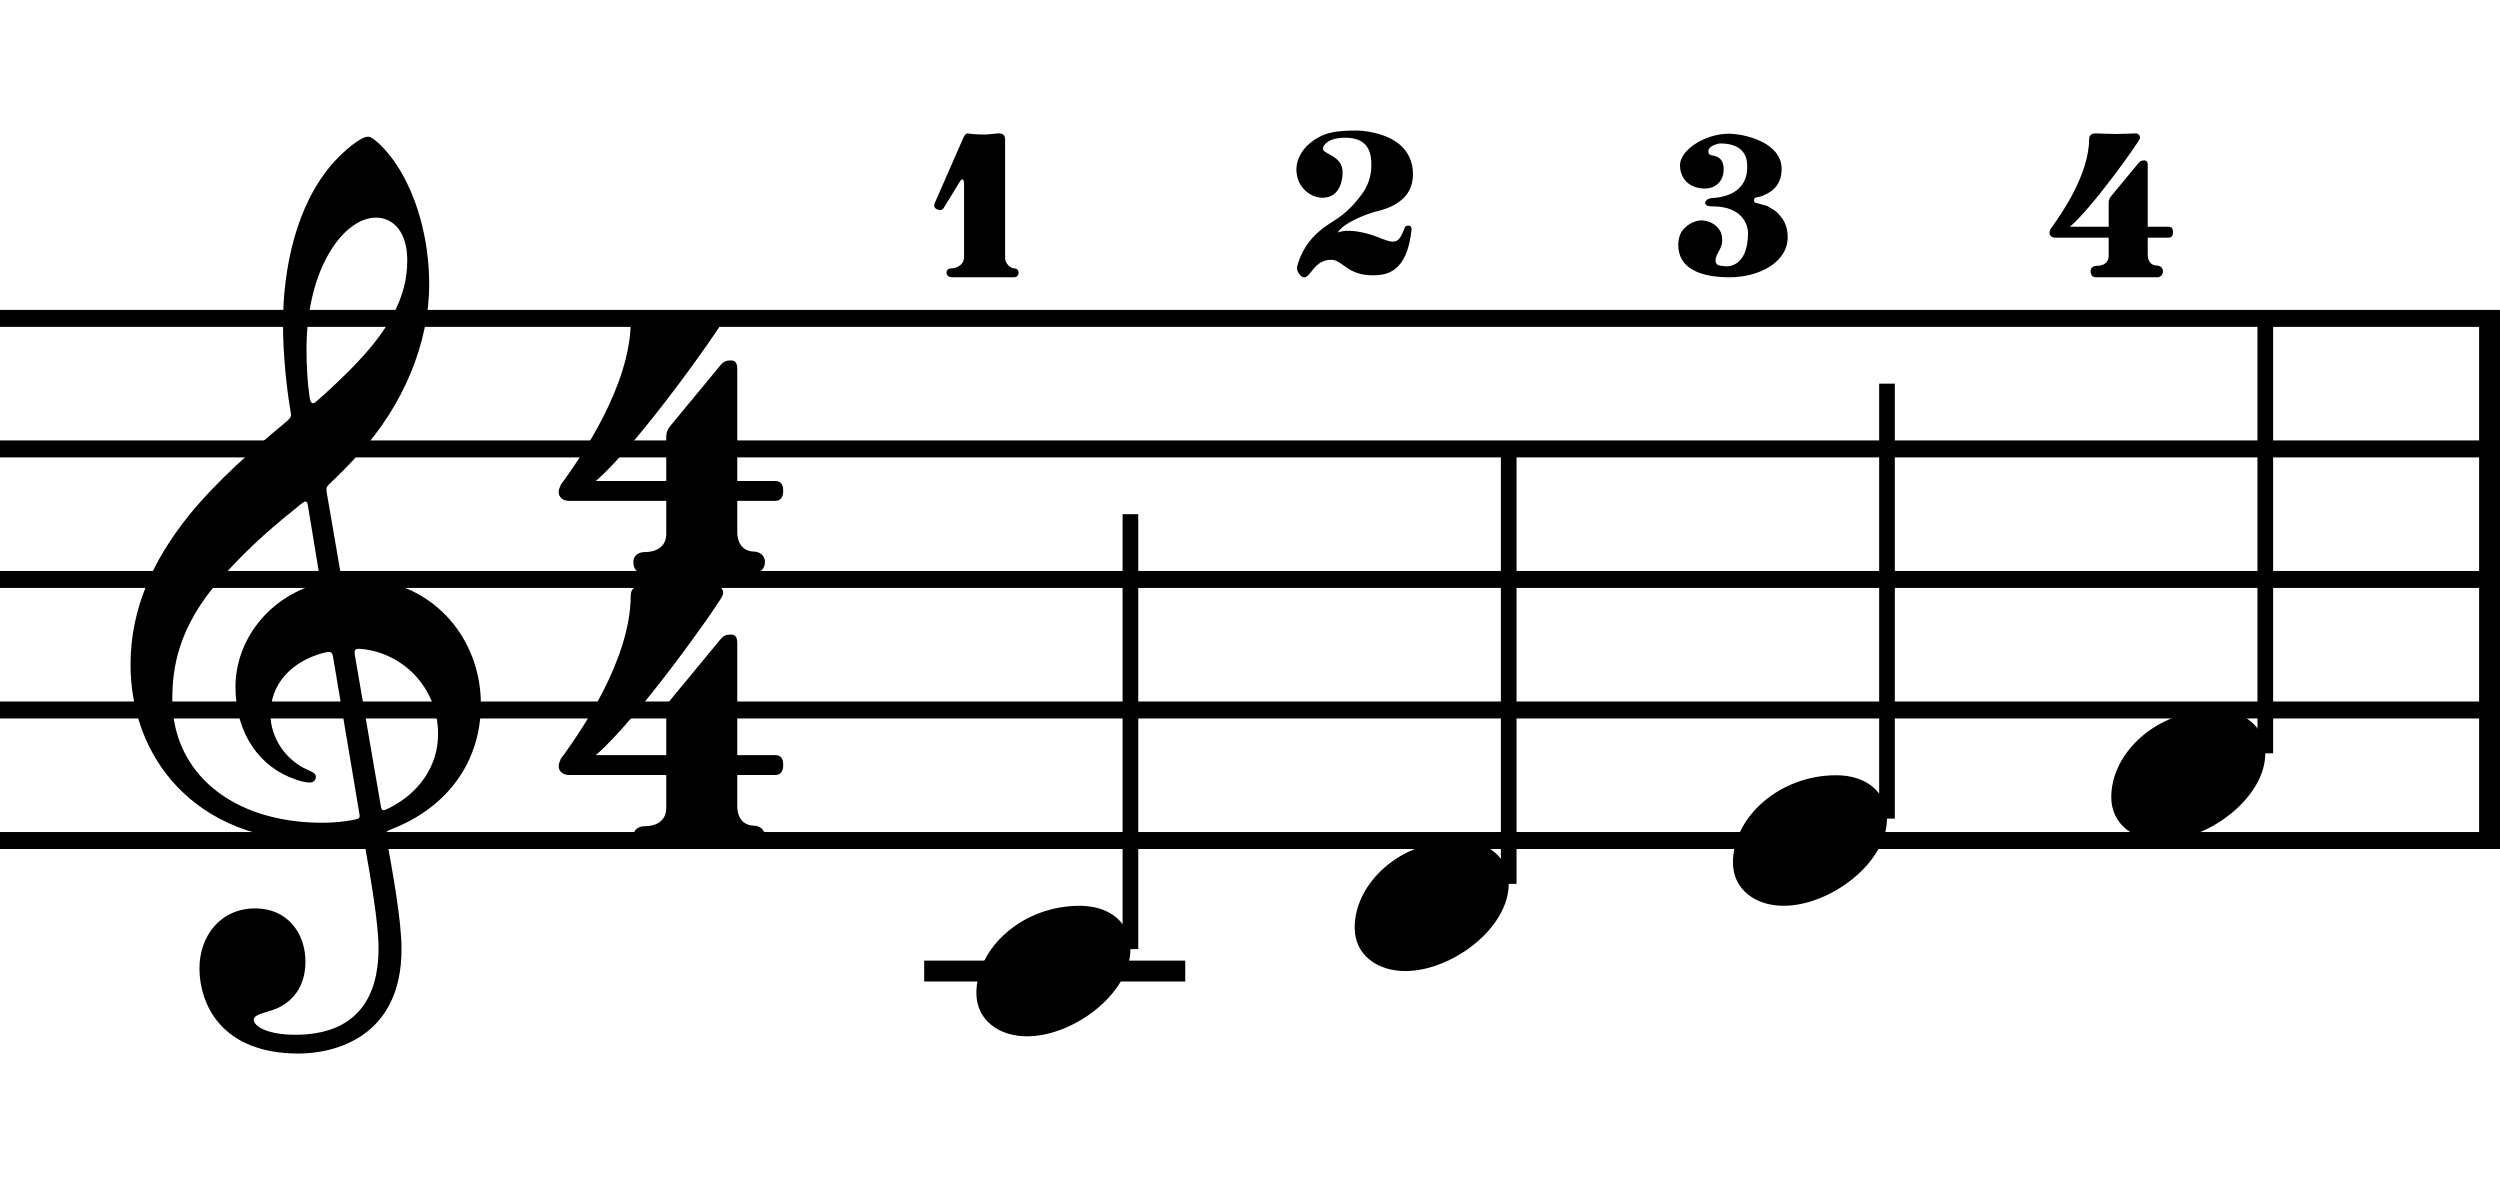
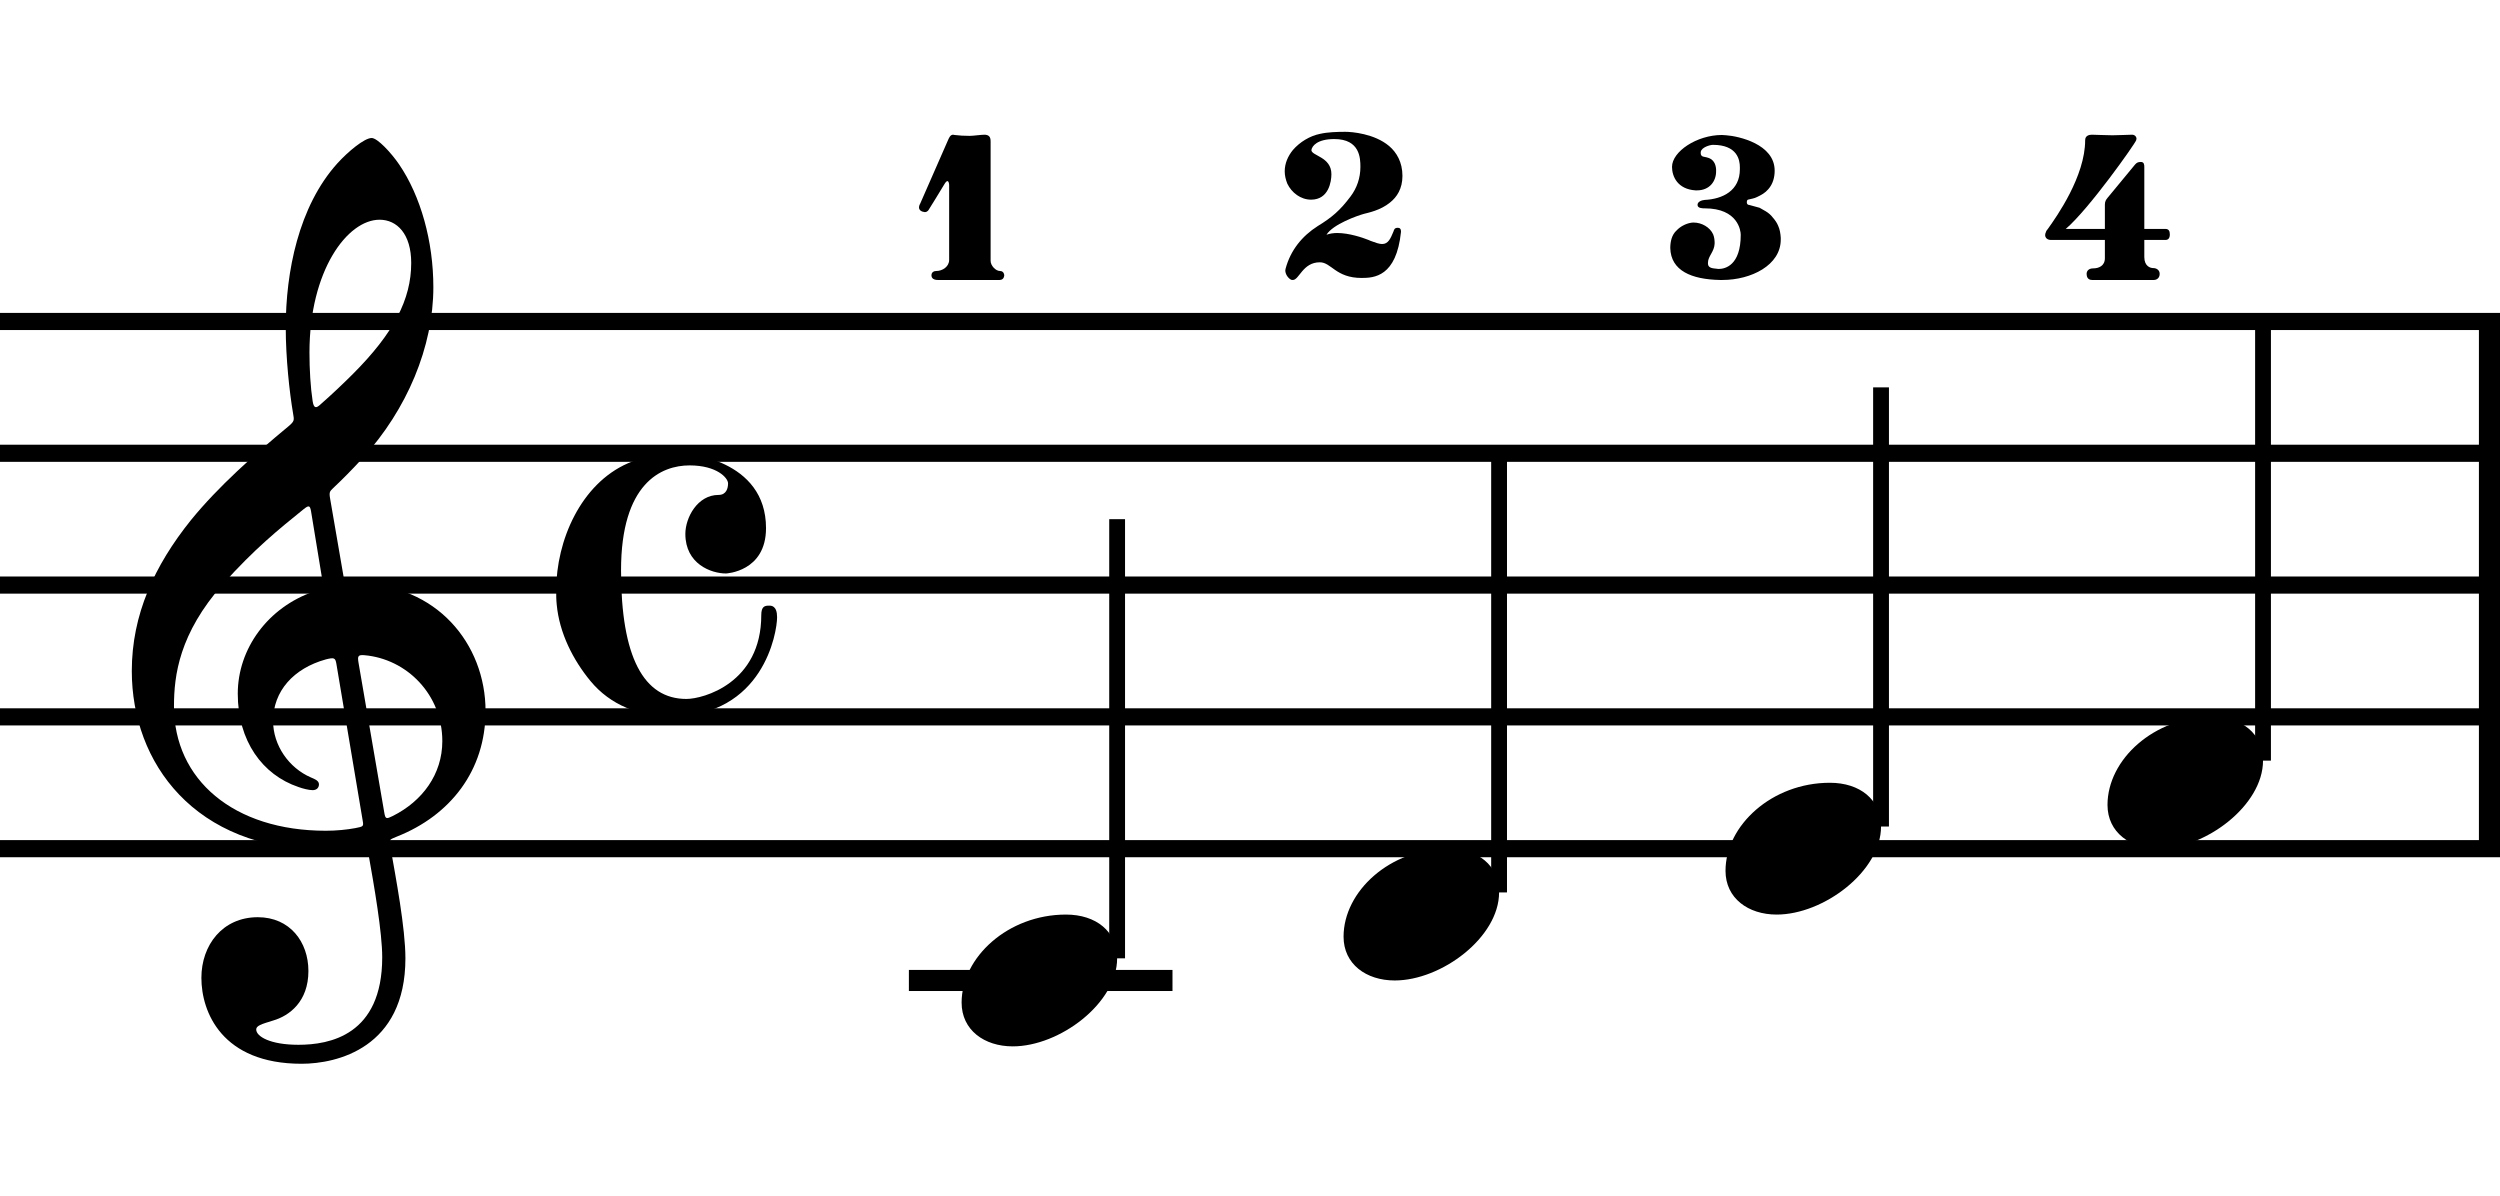
- <svg xmlns="http://www.w3.org/2000/svg" width="86.185pt" height="40.82pt" viewBox="0 0 86.185 40.82" role="img" color="#000">
+ <svg xmlns="http://www.w3.org/2000/svg" width="85.357pt" height="40.82pt" viewBox="0 0 85.357 40.82" role="img" color="#000">
  <defs>
    <path id="music-74" d="M1.504 1.66C1.496 1.708 1.504 1.712 1.528 1.736C1.592 1.796 1.676 1.88 1.752 1.964C2.088 2.332 2.288 2.808 2.288 3.26C2.288 3.608 2.192 3.952 2.028 4.192C1.968 4.28 1.864 4.392 1.82 4.392C1.764 4.392 1.64 4.288 1.56 4.2C1.264 3.872 1.168 3.372 1.168 2.956C1.168 2.724 1.196 2.464 1.224 2.3C1.232 2.252 1.236 2.244 1.188 2.204C0.932 1.992 0.656 1.748 0.448 1.492C0.172 1.148 0 0.776 0 0.348C0 -0.348 0.476 -1.008 1.456 -1.008C1.548 -1.008 1.652 -1 1.732 -0.984C1.776 -0.976 1.784 -0.972 1.792 -1.02C1.84 -1.288 1.9 -1.636 1.9 -1.824C1.9 -2.416 1.5 -2.488 1.264 -2.488C1.048 -2.488 0.944 -2.424 0.944 -2.372C0.944 -2.344 0.98 -2.332 1.072 -2.304C1.196 -2.268 1.34 -2.16 1.34 -1.928C1.34 -1.708 1.2 -1.52 0.956 -1.52C0.688 -1.52 0.528 -1.732 0.528 -1.98C0.528 -2.24 0.684 -2.632 1.288 -2.632C1.556 -2.632 2.076 -2.512 2.076 -1.832C2.076 -1.604 2.004 -1.224 1.96 -0.976C1.952 -0.928 1.956 -0.932 2.012 -0.908C2.416 -0.748 2.684 -0.408 2.684 0.044C2.684 0.556 2.308 1.008 1.72 1.008C1.616 1.008 1.616 1.008 1.604 1.08ZM1.88 3.772C2.012 3.772 2.12 3.664 2.12 3.444C2.12 3.168 1.988 2.912 1.676 2.6C1.612 2.536 1.516 2.444 1.424 2.364C1.396 2.34 1.38 2.344 1.372 2.396C1.356 2.5 1.348 2.636 1.348 2.764C1.348 3.388 1.636 3.772 1.88 3.772ZM1.444 1.048C1.456 0.972 1.456 0.976 1.384 0.952C1.032 0.832 0.804 0.516 0.804 0.176C0.804 -0.184 0.992 -0.44 1.264 -0.532C1.296 -0.544 1.344 -0.556 1.372 -0.556C1.404 -0.556 1.42 -0.536 1.42 -0.512C1.42 -0.484 1.388 -0.472 1.36 -0.46C1.192 -0.388 1.072 -0.216 1.072 -0.032C1.072 0.196 1.228 0.368 1.472 0.436C1.536 0.452 1.544 0.448 1.552 0.404L1.752 -0.788C1.76 -0.832 1.756 -0.832 1.696 -0.844C1.632 -0.856 1.552 -0.864 1.472 -0.864C0.772 -0.864 0.32 -0.476 0.32 0.08C0.32 0.316 0.36 0.632 0.692 1.008C0.932 1.276 1.116 1.424 1.304 1.576C1.344 1.608 1.352 1.604 1.36 1.56ZM1.72 0.412C1.712 0.46 1.716 0.472 1.764 0.468C2.088 0.44 2.356 0.168 2.356 -0.184C2.356 -0.436 2.204 -0.64 1.98 -0.752C1.932 -0.776 1.924 -0.776 1.916 -0.728Z" />
    <path id="music-123" d="M0.096 0.052C0.096 0.052 0.08 0.028 0.08 0C0.08 -0.02 0.092 -0.044 0.124 -0.056C0.14 -0.06 0.156 -0.064 0.16 -0.064C0.2 -0.064 0.216 -0.028 0.216 -0.028C0.216 -0.028 0.388 0.248 0.432 0.324C0.448 0.352 0.464 0.364 0.472 0.364C0.488 0.364 0.496 0.332 0.496 0.308L0.496 -0.724C0.496 -0.816 0.404 -0.876 0.32 -0.876C0.292 -0.876 0.252 -0.888 0.252 -0.936C0.252 -0.98 0.288 -1 0.34 -1L1.192 -1C1.256 -1 1.256 -0.936 1.256 -0.936C1.256 -0.936 1.256 -0.876 1.196 -0.876C1.14 -0.876 1.068 -0.804 1.068 -0.736L1.068 0.912C1.068 0.976 1.044 1 0.988 1.004C0.932 1.004 0.832 0.988 0.78 0.988C0.704 0.988 0.632 0.992 0.572 1C0.564 1 0.556 1.004 0.552 1.004C0.512 1.004 0.496 0.964 0.48 0.928Z" />
    <path id="music-124" d="M1.684 -0.364C1.684 -0.316 1.664 -0.308 1.636 -0.308C1.604 -0.308 1.592 -0.324 1.584 -0.348C1.584 -0.352 1.58 -0.356 1.58 -0.36C1.54 -0.456 1.508 -0.532 1.424 -0.532C1.404 -0.532 1.384 -0.528 1.356 -0.52C1.304 -0.5 1.276 -0.496 1.236 -0.476C1.156 -0.444 0.968 -0.38 0.804 -0.38C0.752 -0.38 0.7 -0.388 0.656 -0.404C0.744 -0.26 1.084 -0.14 1.172 -0.116C1.232 -0.1 1.4 -0.068 1.532 0.04C1.628 0.116 1.704 0.232 1.704 0.408C1.704 0.596 1.624 0.732 1.52 0.82C1.316 0.992 1.004 1.016 0.916 1.016C0.808 1.016 0.672 1.012 0.568 0.988C0.428 0.96 0.288 0.876 0.192 0.764C0.124 0.68 0.08 0.58 0.08 0.472C0.08 0.416 0.092 0.36 0.116 0.3C0.176 0.176 0.3 0.08 0.444 0.08C0.688 0.08 0.724 0.332 0.724 0.432C0.724 0.672 0.448 0.684 0.448 0.764C0.456 0.82 0.528 0.916 0.764 0.916C1.12 0.916 1.124 0.648 1.124 0.532C1.124 0.38 1.076 0.24 0.988 0.124C0.844 -0.068 0.732 -0.164 0.536 -0.284C0.316 -0.424 0.16 -0.62 0.092 -0.872C0.092 -0.88 0.088 -0.888 0.088 -0.896C0.088 -0.94 0.116 -0.992 0.16 -1.02C0.172 -1.028 0.184 -1.028 0.192 -1.028C0.28 -1.028 0.328 -0.784 0.564 -0.784C0.724 -0.784 0.784 -1 1.14 -1C1.312 -1 1.62 -0.984 1.684 -0.364Z" />
    <path id="music-125" d="M0.852 0.992C0.832 0.992 0.812 0.996 0.792 0.996C0.448 0.996 0.104 0.768 0.104 0.556C0.104 0.424 0.18 0.248 0.428 0.232L0.448 0.232C0.624 0.232 0.712 0.36 0.712 0.492L0.712 0.524C0.7 0.672 0.6 0.68 0.58 0.688C0.56 0.696 0.5 0.688 0.5 0.744L0.5 0.76C0.508 0.828 0.632 0.86 0.668 0.86C1.008 0.86 1.04 0.648 1.04 0.552L1.04 0.524C1.04 0.228 0.804 0.112 0.552 0.1C0.512 0.096 0.456 0.076 0.456 0.032C0.456 -0.016 0.524 -0.016 0.556 -0.016C1.016 -0.016 1.052 -0.328 1.052 -0.38C1.052 -0.804 0.836 -0.852 0.748 -0.852C0.732 -0.852 0.716 -0.848 0.712 -0.848C0.68 -0.844 0.604 -0.844 0.6 -0.784L0.6 -0.764C0.6 -0.676 0.688 -0.616 0.692 -0.5C0.692 -0.46 0.688 -0.416 0.672 -0.376C0.628 -0.276 0.512 -0.212 0.404 -0.212C0.388 -0.212 0.376 -0.212 0.36 -0.216C0.292 -0.228 0.216 -0.268 0.168 -0.32C0.1 -0.38 0.08 -0.476 0.08 -0.564C0.088 -0.876 0.372 -0.996 0.764 -1.004L0.8 -1.004C1.196 -1.004 1.604 -0.8 1.604 -0.448L1.604 -0.42C1.6 -0.364 1.592 -0.308 1.568 -0.256C1.552 -0.216 1.524 -0.176 1.492 -0.14C1.468 -0.108 1.436 -0.08 1.396 -0.056L1.312 -0.008L1.18 0.028C1.16 0.032 1.148 0.032 1.14 0.048C1.136 0.056 1.136 0.06 1.136 0.068C1.136 0.084 1.14 0.1 1.152 0.104C1.196 0.116 1.24 0.12 1.276 0.14C1.336 0.168 1.388 0.196 1.432 0.248C1.496 0.32 1.52 0.412 1.52 0.504C1.52 0.872 1.02 0.98 0.852 0.992Z" />
    <path id="music-126" d="M1.448 -0.296L1.448 0.56C1.448 0.592 1.444 0.628 1.4 0.628C1.364 0.628 1.344 0.62 1.32 0.592L0.94 0.132C0.924 0.112 0.904 0.088 0.904 0.04L0.904 -0.296L0.364 -0.296C0.684 -0.024 1.324 0.884 1.336 0.928C1.336 0.936 1.34 0.94 1.34 0.948C1.34 0.98 1.312 1.004 1.28 1.004C1.244 1.004 1.08 0.996 1.008 0.996C0.936 0.996 0.756 1.004 0.724 1.004C0.688 1.004 0.632 0.992 0.632 0.928C0.632 0.432 0.24 -0.124 0.12 -0.292L0.096 -0.324C0.096 -0.328 0.092 -0.332 0.092 -0.336C0.084 -0.352 0.08 -0.368 0.08 -0.38C0.08 -0.42 0.112 -0.448 0.16 -0.448L0.904 -0.448L0.904 -0.7C0.904 -0.808 0.816 -0.84 0.744 -0.84C0.68 -0.84 0.652 -0.876 0.652 -0.916C0.652 -0.956 0.668 -1 0.728 -1L1.58 -1C1.62 -1 1.66 -0.972 1.66 -0.916C1.66 -0.86 1.612 -0.836 1.572 -0.836C1.532 -0.836 1.448 -0.812 1.448 -0.684L1.448 -0.448L1.74 -0.448C1.78 -0.448 1.8 -0.42 1.8 -0.372C1.8 -0.324 1.784 -0.296 1.74 -0.296Z" />
+     <path id="music-132" d="M0.932 1.004C0.812 1.004 0.672 0.972 0.564 0.924C0.208 0.768 0.02 0.34 0.02 -0.04C0.02 -0.076 0.02 -0.112 0.024 -0.148C0.044 -0.364 0.148 -0.568 0.28 -0.728C0.432 -0.912 0.652 -0.996 0.892 -0.996C1.592 -0.996 1.696 -0.36 1.696 -0.244C1.696 -0.156 1.652 -0.156 1.636 -0.156C1.604 -0.156 1.576 -0.16 1.576 -0.228C1.576 -0.744 1.136 -0.864 1.008 -0.864C0.684 -0.864 0.512 -0.548 0.512 0.112C0.512 0.772 0.816 0.908 1.032 0.908C1.24 0.908 1.324 0.812 1.324 0.772C1.324 0.736 1.312 0.684 1.252 0.684C1.092 0.684 1 0.512 1 0.388C1 0.16 1.196 0.088 1.308 0.088C1.308 0.088 1.612 0.1 1.612 0.432C1.612 0.956 1.008 1.004 0.932 1.004Z" />
    <path id="music-158" d="M0.388 -0.5C0.744 -0.5 1.18 -0.172 1.18 0.168C1.18 0.372 1.02 0.5 0.792 0.5C0.352 0.5 0 0.176 0 -0.168C0 -0.376 0.172 -0.5 0.388 -0.5Z" />
  </defs>
  <g fill="currentColor" stroke="currentColor">
    <g class="system" data-first-measure="1" transform="translate(0 0)">
      <g class="staff" data-staff="1">
        <g class="measure" data-measure="0">
-           <path class="staff-line" d="M0 10.976L86.185 10.976" fill="none" stroke-width="0.585" />
-           <path class="staff-line" d="M0 15.476L86.185 15.476" fill="none" stroke-width="0.585" />
-           <path class="staff-line" d="M0 19.976L86.185 19.976" fill="none" stroke-width="0.585" />
-           <path class="staff-line" d="M0 24.476L86.185 24.476" fill="none" stroke-width="0.585" />
-           <path class="staff-line" d="M0 28.976L86.185 28.976" fill="none" stroke-width="0.585" />
+           <path class="staff-line" d="M0 10.976L85.357 10.976" fill="none" stroke-width="0.585" />
+           <path class="staff-line" d="M0 15.476L85.357 15.476" fill="none" stroke-width="0.585" />
+           <path class="staff-line" d="M0 19.976L85.357 19.976" fill="none" stroke-width="0.585" />
+           <path class="staff-line" d="M0 24.476L85.357 24.476" fill="none" stroke-width="0.585" />
+           <path class="staff-line" d="M0 28.976L85.357 28.976" fill="none" stroke-width="0.585" />
          <use class="clef" href="#music-74" stroke="none" transform="translate(4.5 24.476) scale(4.5 -4.5)" />
-           <use class="signature" href="#music-126" stroke="none" transform="translate(18.9 15.251) scale(4.5 -4.5)" />
-           <use class="signature" href="#music-126" stroke="none" transform="translate(18.9 24.701) scale(4.5 -4.5)" />
+           <use class="signature" href="#music-132" stroke="none" transform="translate(18.9 19.976) scale(4.5 -4.5)" />
        </g>
        <g class="measure" data-measure="1">
-           <use class="notehead" href="#music-158" stroke="none" transform="translate(33.66 33.476) scale(4.5 -4.5)" />
-           <path class="ledger" d="M31.86 33.476L40.86 33.476" fill="none" stroke-width="0.72" />
-           <path class="stem" d="M38.97 32.72L38.97 17.726" fill="none" stroke-width="0.54" />
-           <use class="notehead" href="#music-158" stroke="none" transform="translate(46.701 31.226) scale(4.5 -4.5)" />
-           <path class="stem" d="M52.011 30.47L52.011 15.476" fill="none" stroke-width="0.54" />
-           <use class="notehead" href="#music-158" stroke="none" transform="translate(59.742 28.976) scale(4.5 -4.5)" />
-           <path class="stem" d="M65.052 28.22L65.052 13.226" fill="none" stroke-width="0.54" />
-           <use class="notehead" href="#music-158" stroke="none" transform="translate(72.784 26.726) scale(4.5 -4.5)" />
-           <path class="stem" d="M78.094 25.97L78.094 10.976" fill="none" stroke-width="0.54" />
-           <path class="bar" d="M85.825 10.976L85.825 28.976" fill="none" stroke-width="0.72" />
-           <use class="fingering" href="#music-123" stroke="none" transform="translate(32.007 7.084) scale(2.475 -2.475)" />
-           <use class="fingering" href="#music-124" stroke="none" transform="translate(44.494 7.015) scale(2.475 -2.475)" />
-           <use class="fingering" href="#music-125" stroke="none" transform="translate(57.658 7.074) scale(2.475 -2.475)" />
-           <use class="fingering" href="#music-126" stroke="none" transform="translate(70.457 7.084) scale(2.475 -2.475)" />
+           <use class="notehead" href="#music-158" stroke="none" transform="translate(32.832 33.476) scale(4.5 -4.5)" />
+           <path class="ledger" d="M31.032 33.476L40.032 33.476" fill="none" stroke-width="0.72" />
+           <path class="stem" d="M38.142 32.72L38.142 17.726" fill="none" stroke-width="0.54" />
+           <use class="notehead" href="#music-158" stroke="none" transform="translate(45.873 31.226) scale(4.5 -4.5)" />
+           <path class="stem" d="M51.183 30.47L51.183 15.476" fill="none" stroke-width="0.54" />
+           <use class="notehead" href="#music-158" stroke="none" transform="translate(58.914 28.976) scale(4.5 -4.5)" />
+           <path class="stem" d="M64.224 28.22L64.224 13.226" fill="none" stroke-width="0.54" />
+           <use class="notehead" href="#music-158" stroke="none" transform="translate(71.956 26.726) scale(4.5 -4.5)" />
+           <path class="stem" d="M77.266 25.97L77.266 10.976" fill="none" stroke-width="0.54" />
+           <path class="bar" d="M84.997 10.976L84.997 28.976" fill="none" stroke-width="0.72" />
+           <use class="fingering" href="#music-123" stroke="none" transform="translate(31.179 7.084) scale(2.475 -2.475)" />
+           <use class="fingering" href="#music-124" stroke="none" transform="translate(43.666 7.015) scale(2.475 -2.475)" />
+           <use class="fingering" href="#music-125" stroke="none" transform="translate(56.83 7.074) scale(2.475 -2.475)" />
+           <use class="fingering" href="#music-126" stroke="none" transform="translate(69.629 7.084) scale(2.475 -2.475)" />
        </g>
      </g>
    </g>
  </g>
</svg>
